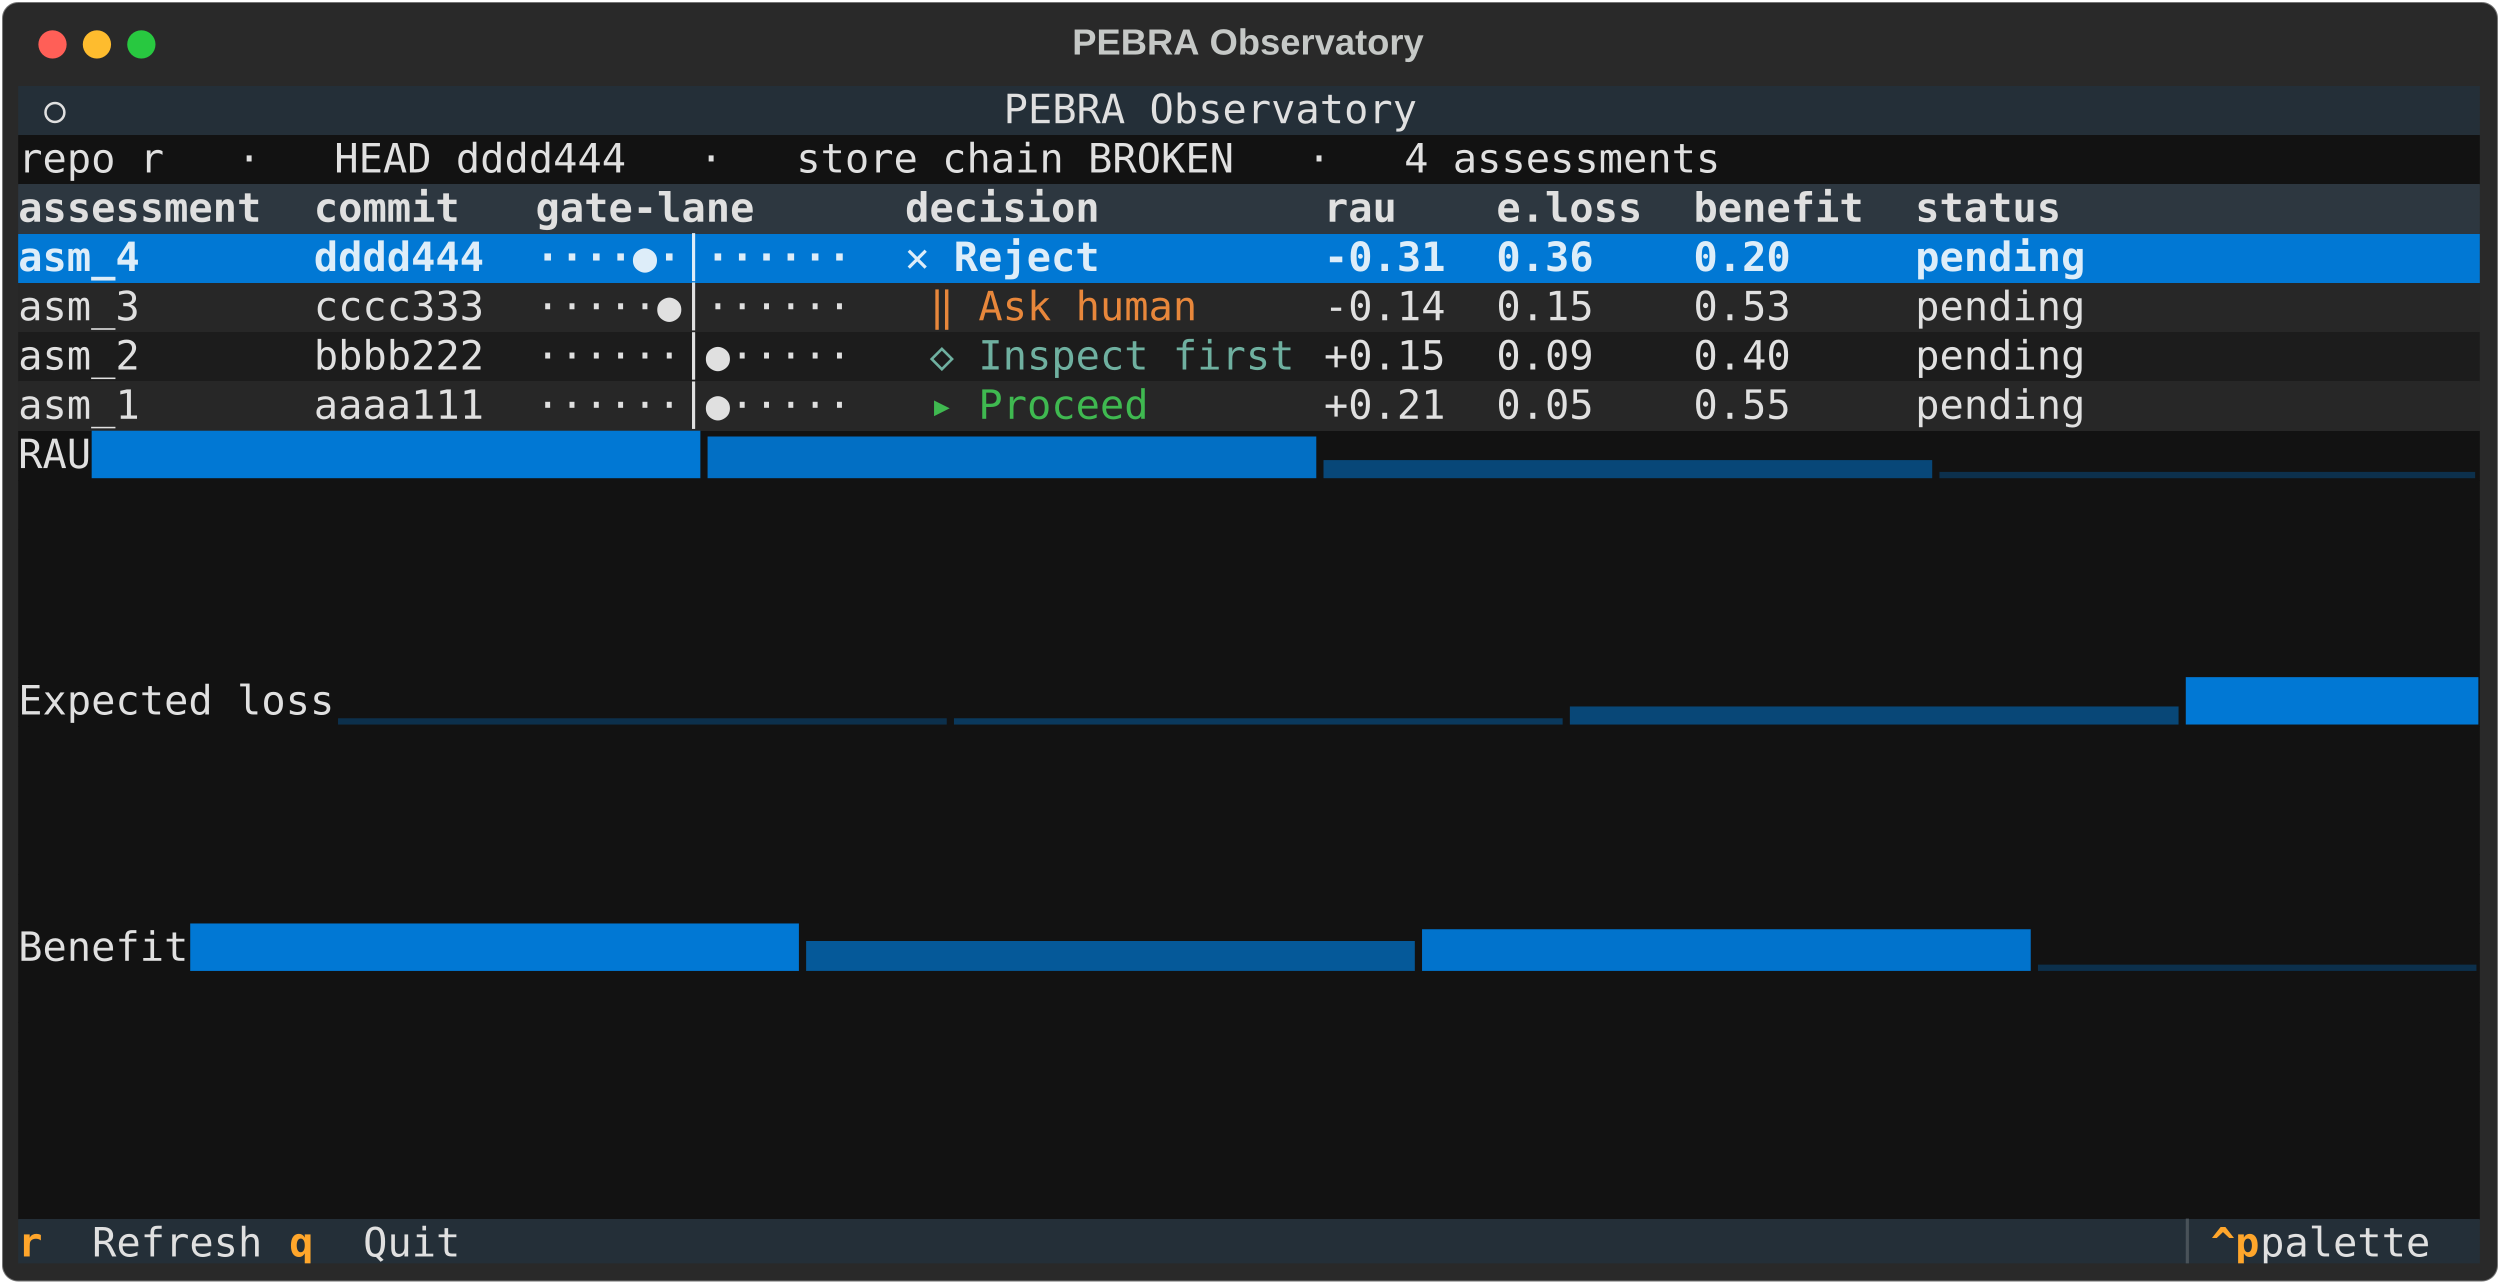
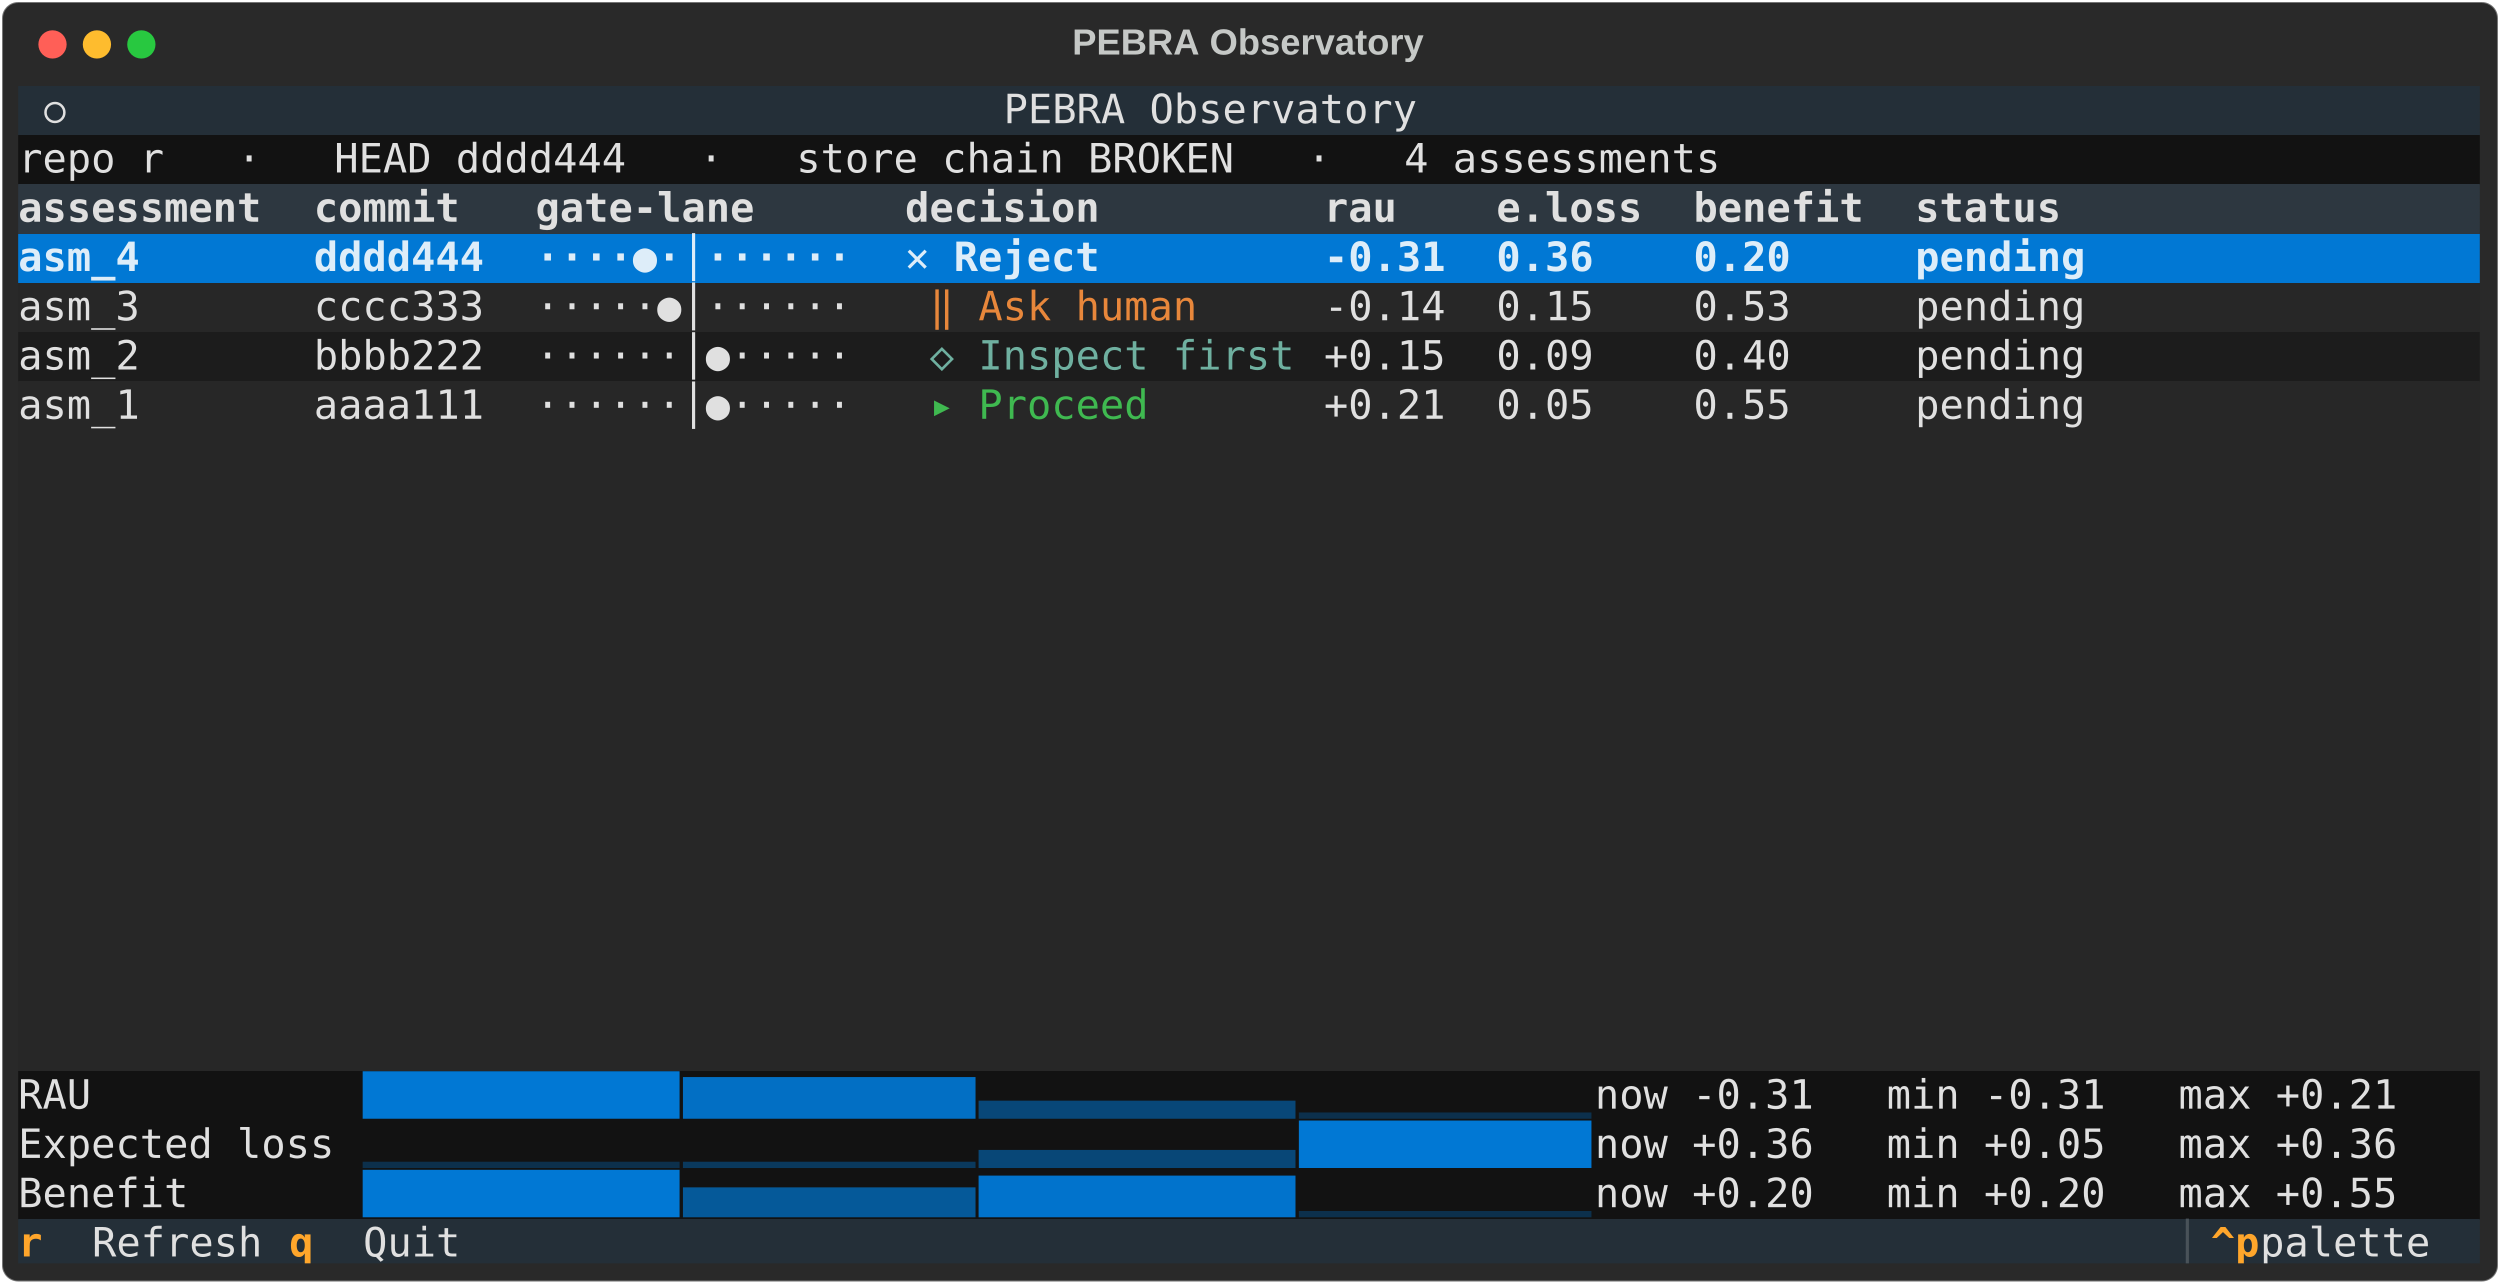
<svg xmlns="http://www.w3.org/2000/svg" class="rich-terminal" viewBox="0 0 1238 635.6">
  <style>

    @font-face {
        font-family: "Fira Code";
        src: local("FiraCode-Regular"),
                url("https://cdnjs.cloudflare.com/ajax/libs/firacode/6.2.0/woff2/FiraCode-Regular.woff2") format("woff2"),
                url("https://cdnjs.cloudflare.com/ajax/libs/firacode/6.2.0/woff/FiraCode-Regular.woff") format("woff");
        font-style: normal;
        font-weight: 400;
    }
    @font-face {
        font-family: "Fira Code";
        src: local("FiraCode-Bold"),
                url("https://cdnjs.cloudflare.com/ajax/libs/firacode/6.2.0/woff2/FiraCode-Bold.woff2") format("woff2"),
                url("https://cdnjs.cloudflare.com/ajax/libs/firacode/6.2.0/woff/FiraCode-Bold.woff") format("woff");
        font-style: bold;
        font-weight: 700;
    }

-     .terminal-matrix {
+     .terminal-2323695670-matrix {
        font-family: Fira Code, monospace;
        font-size: 20px;
        line-height: 24.4px;
        font-variant-east-asian: full-width;
    }

-     .terminal-title {
+     .terminal-2323695670-title {
        font-size: 18px;
        font-weight: bold;
        font-family: arial;
    }

-     .terminal-r1 { fill: #c5c8c6 }
- .terminal-r2 { fill: #e0e0e0 }
- .terminal-r3 { fill: #e0e0e0;font-weight: bold }
- .terminal-r4 { fill: #ddedf9;font-weight: bold }
- .terminal-r5 { fill: #e8873b }
- .terminal-r6 { fill: #6fb0a0 }
- .terminal-r7 { fill: #3fb950 }
- .terminal-r8 { fill: #0178d4 }
- .terminal-r9 { fill: #026fc4 }
- .terminal-r10 { fill: #084778 }
- .terminal-r11 { fill: #0c304c }
- .terminal-r12 { fill: #0a395d }
- .terminal-r13 { fill: #084777 }
- .terminal-r14 { fill: #055999 }
- .terminal-r15 { fill: #0173cc }
- .terminal-r16 { fill: #ffa62b;font-weight: bold }
- .terminal-r17 { fill: #495259 }
+     .terminal-2323695670-r1 { fill: #c5c8c6 }
+ .terminal-2323695670-r2 { fill: #e0e0e0 }
+ .terminal-2323695670-r3 { fill: #e0e0e0;font-weight: bold }
+ .terminal-2323695670-r4 { fill: #ddedf9;font-weight: bold }
+ .terminal-2323695670-r5 { fill: #e8873b }
+ .terminal-2323695670-r6 { fill: #6fb0a0 }
+ .terminal-2323695670-r7 { fill: #3fb950 }
+ .terminal-2323695670-r8 { fill: #0178d4 }
+ .terminal-2323695670-r9 { fill: #026fc4 }
+ .terminal-2323695670-r10 { fill: #084778 }
+ .terminal-2323695670-r11 { fill: #0c304c }
+ .terminal-2323695670-r12 { fill: #0a395d }
+ .terminal-2323695670-r13 { fill: #084777 }
+ .terminal-2323695670-r14 { fill: #055999 }
+ .terminal-2323695670-r15 { fill: #0173cc }
+ .terminal-2323695670-r16 { fill: #ffa62b;font-weight: bold }
+ .terminal-2323695670-r17 { fill: #495259 }
    </style>
  <defs>
-     <clipPath id="terminal-clip-terminal">
+     <clipPath id="terminal-2323695670-clip-terminal">
      <rect x="0" y="0" width="1219.0" height="584.6" />
    </clipPath>
-     <clipPath id="terminal-line-0">
+     <clipPath id="terminal-2323695670-line-0">
      <rect x="0" y="1.5" width="1220" height="24.65" />
    </clipPath>
-     <clipPath id="terminal-line-1">
+     <clipPath id="terminal-2323695670-line-1">
      <rect x="0" y="25.9" width="1220" height="24.65" />
    </clipPath>
-     <clipPath id="terminal-line-2">
+     <clipPath id="terminal-2323695670-line-2">
      <rect x="0" y="50.3" width="1220" height="24.65" />
    </clipPath>
-     <clipPath id="terminal-line-3">
+     <clipPath id="terminal-2323695670-line-3">
      <rect x="0" y="74.7" width="1220" height="24.65" />
    </clipPath>
-     <clipPath id="terminal-line-4">
+     <clipPath id="terminal-2323695670-line-4">
      <rect x="0" y="99.1" width="1220" height="24.65" />
    </clipPath>
-     <clipPath id="terminal-line-5">
+     <clipPath id="terminal-2323695670-line-5">
      <rect x="0" y="123.5" width="1220" height="24.65" />
    </clipPath>
-     <clipPath id="terminal-line-6">
+     <clipPath id="terminal-2323695670-line-6">
      <rect x="0" y="147.9" width="1220" height="24.65" />
    </clipPath>
-     <clipPath id="terminal-line-7">
+     <clipPath id="terminal-2323695670-line-7">
      <rect x="0" y="172.3" width="1220" height="24.65" />
    </clipPath>
-     <clipPath id="terminal-line-8">
+     <clipPath id="terminal-2323695670-line-8">
      <rect x="0" y="196.7" width="1220" height="24.65" />
    </clipPath>
-     <clipPath id="terminal-line-9">
+     <clipPath id="terminal-2323695670-line-9">
      <rect x="0" y="221.1" width="1220" height="24.65" />
    </clipPath>
-     <clipPath id="terminal-line-10">
+     <clipPath id="terminal-2323695670-line-10">
      <rect x="0" y="245.5" width="1220" height="24.65" />
    </clipPath>
-     <clipPath id="terminal-line-11">
+     <clipPath id="terminal-2323695670-line-11">
      <rect x="0" y="269.9" width="1220" height="24.65" />
    </clipPath>
-     <clipPath id="terminal-line-12">
+     <clipPath id="terminal-2323695670-line-12">
      <rect x="0" y="294.3" width="1220" height="24.65" />
    </clipPath>
-     <clipPath id="terminal-line-13">
+     <clipPath id="terminal-2323695670-line-13">
      <rect x="0" y="318.7" width="1220" height="24.65" />
    </clipPath>
-     <clipPath id="terminal-line-14">
+     <clipPath id="terminal-2323695670-line-14">
      <rect x="0" y="343.1" width="1220" height="24.65" />
    </clipPath>
-     <clipPath id="terminal-line-15">
+     <clipPath id="terminal-2323695670-line-15">
      <rect x="0" y="367.5" width="1220" height="24.65" />
    </clipPath>
-     <clipPath id="terminal-line-16">
+     <clipPath id="terminal-2323695670-line-16">
      <rect x="0" y="391.9" width="1220" height="24.65" />
    </clipPath>
-     <clipPath id="terminal-line-17">
+     <clipPath id="terminal-2323695670-line-17">
      <rect x="0" y="416.3" width="1220" height="24.65" />
    </clipPath>
-     <clipPath id="terminal-line-18">
+     <clipPath id="terminal-2323695670-line-18">
      <rect x="0" y="440.7" width="1220" height="24.65" />
    </clipPath>
-     <clipPath id="terminal-line-19">
+     <clipPath id="terminal-2323695670-line-19">
      <rect x="0" y="465.1" width="1220" height="24.65" />
    </clipPath>
-     <clipPath id="terminal-line-20">
+     <clipPath id="terminal-2323695670-line-20">
      <rect x="0" y="489.5" width="1220" height="24.65" />
    </clipPath>
-     <clipPath id="terminal-line-21">
+     <clipPath id="terminal-2323695670-line-21">
      <rect x="0" y="513.9" width="1220" height="24.65" />
    </clipPath>
-     <clipPath id="terminal-line-22">
+     <clipPath id="terminal-2323695670-line-22">
      <rect x="0" y="538.3" width="1220" height="24.65" />
    </clipPath>
  </defs>
  <rect fill="#292929" stroke="rgba(255,255,255,0.35)" stroke-width="1" x="1" y="1" width="1236" height="633.6" rx="8" />
-   <text class="terminal-title" fill="#c5c8c6" text-anchor="middle" x="618" y="27">PEBRA Observatory</text>
+   <text class="terminal-2323695670-title" fill="#c5c8c6" text-anchor="middle" x="618" y="27">PEBRA Observatory</text>
  <g transform="translate(26,22)">
    <circle cx="0" cy="0" r="7" fill="#ff5f57" />
    <circle cx="22" cy="0" r="7" fill="#febc2e" />
    <circle cx="44" cy="0" r="7" fill="#28c840" />
  </g>
-   <g transform="translate(9, 41)" clip-path="url(#terminal-clip-terminal)">
+   <g transform="translate(9, 41)" clip-path="url(#terminal-2323695670-clip-terminal)">
    <rect fill="#242f38" x="0" y="1.5" width="12.2" height="24.65" shape-rendering="crispEdges" />
    <rect fill="#242f38" x="12.2" y="1.5" width="12.2" height="24.65" shape-rendering="crispEdges" />
    <rect fill="#242f38" x="24.4" y="1.5" width="61" height="24.65" shape-rendering="crispEdges" />
    <rect fill="#242f38" x="85.4" y="1.5" width="12.2" height="24.65" shape-rendering="crispEdges" />
    <rect fill="#242f38" x="97.6" y="1.5" width="390.4" height="24.65" shape-rendering="crispEdges" />
    <rect fill="#242f38" x="488" y="1.5" width="207.4" height="24.65" shape-rendering="crispEdges" />
    <rect fill="#242f38" x="695.4" y="1.5" width="402.6" height="24.65" shape-rendering="crispEdges" />
    <rect fill="#242f38" x="1098" y="1.5" width="12.2" height="24.65" shape-rendering="crispEdges" />
    <rect fill="#242f38" x="1110.2" y="1.5" width="0" height="24.65" shape-rendering="crispEdges" />
    <rect fill="#242f38" x="1110.2" y="1.5" width="109.8" height="24.65" shape-rendering="crispEdges" />
    <rect fill="#121212" x="0" y="25.9" width="854" height="24.65" shape-rendering="crispEdges" />
    <rect fill="#121212" x="854" y="25.9" width="366" height="24.65" shape-rendering="crispEdges" />
    <rect fill="#2d3740" x="0" y="50.3" width="146.4" height="24.65" shape-rendering="crispEdges" />
    <rect fill="#2d3740" x="146.4" y="50.3" width="109.8" height="24.65" shape-rendering="crispEdges" />
    <rect fill="#2d3740" x="256.2" y="50.3" width="183" height="24.65" shape-rendering="crispEdges" />
    <rect fill="#2d3740" x="439.2" y="50.3" width="207.4" height="24.65" shape-rendering="crispEdges" />
    <rect fill="#2d3740" x="646.6" y="50.3" width="85.4" height="24.65" shape-rendering="crispEdges" />
    <rect fill="#2d3740" x="732" y="50.3" width="97.6" height="24.65" shape-rendering="crispEdges" />
    <rect fill="#2d3740" x="829.6" y="50.3" width="109.8" height="24.65" shape-rendering="crispEdges" />
    <rect fill="#2d3740" x="939.4" y="50.3" width="109.8" height="24.65" shape-rendering="crispEdges" />
    <rect fill="#2d3740" x="1049.2" y="50.3" width="170.8" height="24.65" shape-rendering="crispEdges" />
    <rect fill="#0178d4" x="0" y="74.7" width="146.4" height="24.65" shape-rendering="crispEdges" />
    <rect fill="#0178d4" x="146.4" y="74.7" width="109.8" height="24.65" shape-rendering="crispEdges" />
    <rect fill="#0178d4" x="256.2" y="74.7" width="183" height="24.65" shape-rendering="crispEdges" />
    <rect fill="#0178d4" x="439.2" y="74.7" width="207.4" height="24.65" shape-rendering="crispEdges" />
    <rect fill="#0178d4" x="646.6" y="74.7" width="85.4" height="24.65" shape-rendering="crispEdges" />
    <rect fill="#0178d4" x="732" y="74.7" width="97.6" height="24.65" shape-rendering="crispEdges" />
    <rect fill="#0178d4" x="829.6" y="74.7" width="109.8" height="24.65" shape-rendering="crispEdges" />
    <rect fill="#0178d4" x="939.4" y="74.7" width="109.8" height="24.65" shape-rendering="crispEdges" />
    <rect fill="#0178d4" x="1049.2" y="74.7" width="170.8" height="24.65" shape-rendering="crispEdges" />
    <rect fill="#272727" x="0" y="99.1" width="146.4" height="24.65" shape-rendering="crispEdges" />
    <rect fill="#272727" x="146.4" y="99.1" width="109.8" height="24.65" shape-rendering="crispEdges" />
    <rect fill="#272727" x="256.2" y="99.1" width="183" height="24.65" shape-rendering="crispEdges" />
    <rect fill="#272727" x="439.2" y="99.1" width="12.2" height="24.65" shape-rendering="crispEdges" />
    <rect fill="#272727" x="451.4" y="99.1" width="134.2" height="24.65" shape-rendering="crispEdges" />
    <rect fill="#272727" x="585.6" y="99.1" width="61" height="24.65" shape-rendering="crispEdges" />
    <rect fill="#272727" x="646.6" y="99.1" width="85.4" height="24.65" shape-rendering="crispEdges" />
    <rect fill="#272727" x="732" y="99.1" width="97.6" height="24.65" shape-rendering="crispEdges" />
    <rect fill="#272727" x="829.6" y="99.1" width="109.8" height="24.65" shape-rendering="crispEdges" />
    <rect fill="#272727" x="939.4" y="99.1" width="109.8" height="24.65" shape-rendering="crispEdges" />
    <rect fill="#272727" x="1049.2" y="99.1" width="170.8" height="24.65" shape-rendering="crispEdges" />
    <rect fill="#1c1c1c" x="0" y="123.5" width="146.4" height="24.65" shape-rendering="crispEdges" />
    <rect fill="#1c1c1c" x="146.4" y="123.5" width="109.8" height="24.65" shape-rendering="crispEdges" />
    <rect fill="#1c1c1c" x="256.2" y="123.5" width="183" height="24.65" shape-rendering="crispEdges" />
    <rect fill="#1c1c1c" x="439.2" y="123.5" width="12.2" height="24.65" shape-rendering="crispEdges" />
    <rect fill="#1c1c1c" x="451.4" y="123.5" width="183" height="24.65" shape-rendering="crispEdges" />
    <rect fill="#1c1c1c" x="634.4" y="123.5" width="12.2" height="24.65" shape-rendering="crispEdges" />
    <rect fill="#1c1c1c" x="646.6" y="123.5" width="85.4" height="24.65" shape-rendering="crispEdges" />
    <rect fill="#1c1c1c" x="732" y="123.5" width="97.6" height="24.65" shape-rendering="crispEdges" />
    <rect fill="#1c1c1c" x="829.6" y="123.5" width="109.8" height="24.65" shape-rendering="crispEdges" />
    <rect fill="#1c1c1c" x="939.4" y="123.5" width="109.8" height="24.65" shape-rendering="crispEdges" />
    <rect fill="#1c1c1c" x="1049.2" y="123.5" width="170.8" height="24.65" shape-rendering="crispEdges" />
    <rect fill="#272727" x="0" y="147.9" width="146.4" height="24.65" shape-rendering="crispEdges" />
    <rect fill="#272727" x="146.4" y="147.9" width="109.8" height="24.65" shape-rendering="crispEdges" />
    <rect fill="#272727" x="256.2" y="147.9" width="183" height="24.65" shape-rendering="crispEdges" />
    <rect fill="#272727" x="439.2" y="147.9" width="12.2" height="24.65" shape-rendering="crispEdges" />
    <rect fill="#272727" x="451.4" y="147.9" width="109.8" height="24.65" shape-rendering="crispEdges" />
    <rect fill="#272727" x="561.2" y="147.9" width="85.4" height="24.65" shape-rendering="crispEdges" />
    <rect fill="#272727" x="646.6" y="147.9" width="85.4" height="24.65" shape-rendering="crispEdges" />
    <rect fill="#272727" x="732" y="147.9" width="97.6" height="24.65" shape-rendering="crispEdges" />
    <rect fill="#272727" x="829.6" y="147.9" width="109.8" height="24.65" shape-rendering="crispEdges" />
    <rect fill="#272727" x="939.4" y="147.9" width="109.8" height="24.65" shape-rendering="crispEdges" />
    <rect fill="#272727" x="1049.2" y="147.9" width="170.8" height="24.65" shape-rendering="crispEdges" />
-     <rect fill="#121212" x="0" y="172.3" width="36.6" height="24.65" shape-rendering="crispEdges" />
-     <rect fill="#121212" x="36.6" y="172.3" width="305" height="24.65" shape-rendering="crispEdges" />
-     <rect fill="#121212" x="341.6" y="172.3" width="305" height="24.65" shape-rendering="crispEdges" />
-     <rect fill="#121212" x="646.6" y="172.3" width="305" height="24.65" shape-rendering="crispEdges" />
-     <rect fill="#121212" x="951.6" y="172.3" width="268.4" height="24.65" shape-rendering="crispEdges" />
-     <rect fill="#121212" x="0" y="196.7" width="1220" height="24.65" shape-rendering="crispEdges" />
-     <rect fill="#121212" x="0" y="221.1" width="1220" height="24.65" shape-rendering="crispEdges" />
-     <rect fill="#121212" x="0" y="245.5" width="1220" height="24.65" shape-rendering="crispEdges" />
-     <rect fill="#121212" x="0" y="269.9" width="1220" height="24.65" shape-rendering="crispEdges" />
-     <rect fill="#121212" x="0" y="294.3" width="158.6" height="24.65" shape-rendering="crispEdges" />
-     <rect fill="#121212" x="158.6" y="294.3" width="305" height="24.65" shape-rendering="crispEdges" />
-     <rect fill="#121212" x="463.6" y="294.3" width="305" height="24.65" shape-rendering="crispEdges" />
-     <rect fill="#121212" x="768.6" y="294.3" width="305" height="24.65" shape-rendering="crispEdges" />
-     <rect fill="#121212" x="1073.6" y="294.3" width="146.4" height="24.65" shape-rendering="crispEdges" />
-     <rect fill="#121212" x="0" y="318.7" width="1220" height="24.65" shape-rendering="crispEdges" />
-     <rect fill="#121212" x="0" y="343.1" width="1220" height="24.65" shape-rendering="crispEdges" />
-     <rect fill="#121212" x="0" y="367.5" width="1220" height="24.65" shape-rendering="crispEdges" />
-     <rect fill="#121212" x="0" y="391.9" width="1220" height="24.65" shape-rendering="crispEdges" />
-     <rect fill="#121212" x="0" y="416.3" width="85.4" height="24.65" shape-rendering="crispEdges" />
-     <rect fill="#121212" x="85.4" y="416.3" width="305" height="24.65" shape-rendering="crispEdges" />
-     <rect fill="#121212" x="390.4" y="416.3" width="305" height="24.65" shape-rendering="crispEdges" />
-     <rect fill="#121212" x="695.4" y="416.3" width="305" height="24.65" shape-rendering="crispEdges" />
-     <rect fill="#121212" x="1000.4" y="416.3" width="219.6" height="24.65" shape-rendering="crispEdges" />
-     <rect fill="#121212" x="0" y="440.7" width="1220" height="24.65" shape-rendering="crispEdges" />
-     <rect fill="#121212" x="0" y="465.1" width="1220" height="24.65" shape-rendering="crispEdges" />
-     <rect fill="#121212" x="0" y="489.5" width="1220" height="24.65" shape-rendering="crispEdges" />
-     <rect fill="#121212" x="0" y="513.9" width="1220" height="24.65" shape-rendering="crispEdges" />
-     <rect fill="#121212" x="0" y="538.3" width="1220" height="24.65" shape-rendering="crispEdges" />
+     <rect fill="#272727" x="0" y="172.3" width="1220" height="24.65" shape-rendering="crispEdges" />
+     <rect fill="#272727" x="0" y="196.7" width="1220" height="24.65" shape-rendering="crispEdges" />
+     <rect fill="#272727" x="0" y="221.1" width="1220" height="24.65" shape-rendering="crispEdges" />
+     <rect fill="#272727" x="0" y="245.5" width="1220" height="24.65" shape-rendering="crispEdges" />
+     <rect fill="#272727" x="0" y="269.9" width="1220" height="24.65" shape-rendering="crispEdges" />
+     <rect fill="#272727" x="0" y="294.3" width="1220" height="24.65" shape-rendering="crispEdges" />
+     <rect fill="#272727" x="0" y="318.7" width="1220" height="24.65" shape-rendering="crispEdges" />
+     <rect fill="#272727" x="0" y="343.1" width="1220" height="24.65" shape-rendering="crispEdges" />
+     <rect fill="#272727" x="0" y="367.5" width="1220" height="24.65" shape-rendering="crispEdges" />
+     <rect fill="#272727" x="0" y="391.9" width="1220" height="24.65" shape-rendering="crispEdges" />
+     <rect fill="#272727" x="0" y="416.3" width="1220" height="24.65" shape-rendering="crispEdges" />
+     <rect fill="#272727" x="0" y="440.7" width="1220" height="24.65" shape-rendering="crispEdges" />
+     <rect fill="#272727" x="0" y="465.1" width="1220" height="24.65" shape-rendering="crispEdges" />
+     <rect fill="#121212" x="0" y="489.5" width="36.6" height="24.65" shape-rendering="crispEdges" />
+     <rect fill="#121212" x="36.6" y="489.5" width="134.2" height="24.65" shape-rendering="crispEdges" />
+     <rect fill="#121212" x="170.8" y="489.5" width="158.6" height="24.65" shape-rendering="crispEdges" />
+     <rect fill="#121212" x="329.4" y="489.5" width="146.4" height="24.65" shape-rendering="crispEdges" />
+     <rect fill="#121212" x="475.8" y="489.5" width="158.6" height="24.65" shape-rendering="crispEdges" />
+     <rect fill="#121212" x="634.4" y="489.5" width="146.4" height="24.65" shape-rendering="crispEdges" />
+     <rect fill="#121212" x="780.8" y="489.5" width="402.6" height="24.65" shape-rendering="crispEdges" />
+     <rect fill="#121212" x="1183.4" y="489.5" width="36.6" height="24.65" shape-rendering="crispEdges" />
+     <rect fill="#121212" x="0" y="513.9" width="158.6" height="24.65" shape-rendering="crispEdges" />
+     <rect fill="#121212" x="158.6" y="513.9" width="12.2" height="24.65" shape-rendering="crispEdges" />
+     <rect fill="#121212" x="170.8" y="513.9" width="158.6" height="24.65" shape-rendering="crispEdges" />
+     <rect fill="#121212" x="329.4" y="513.9" width="146.4" height="24.65" shape-rendering="crispEdges" />
+     <rect fill="#121212" x="475.8" y="513.9" width="158.6" height="24.65" shape-rendering="crispEdges" />
+     <rect fill="#121212" x="634.4" y="513.9" width="146.4" height="24.65" shape-rendering="crispEdges" />
+     <rect fill="#121212" x="780.8" y="513.9" width="402.6" height="24.65" shape-rendering="crispEdges" />
+     <rect fill="#121212" x="1183.4" y="513.9" width="36.6" height="24.65" shape-rendering="crispEdges" />
+     <rect fill="#121212" x="0" y="538.3" width="85.4" height="24.65" shape-rendering="crispEdges" />
+     <rect fill="#121212" x="85.4" y="538.3" width="85.4" height="24.65" shape-rendering="crispEdges" />
+     <rect fill="#121212" x="170.8" y="538.3" width="158.6" height="24.65" shape-rendering="crispEdges" />
+     <rect fill="#121212" x="329.4" y="538.3" width="146.4" height="24.65" shape-rendering="crispEdges" />
+     <rect fill="#121212" x="475.8" y="538.3" width="158.6" height="24.65" shape-rendering="crispEdges" />
+     <rect fill="#121212" x="634.4" y="538.3" width="146.4" height="24.65" shape-rendering="crispEdges" />
+     <rect fill="#121212" x="780.8" y="538.3" width="402.6" height="24.65" shape-rendering="crispEdges" />
+     <rect fill="#121212" x="1183.4" y="538.3" width="36.6" height="24.65" shape-rendering="crispEdges" />
    <rect fill="#242f38" x="0" y="562.7" width="36.6" height="24.65" shape-rendering="crispEdges" />
    <rect fill="#242f38" x="36.6" y="562.7" width="97.6" height="24.65" shape-rendering="crispEdges" />
    <rect fill="#242f38" x="134.2" y="562.7" width="36.6" height="24.65" shape-rendering="crispEdges" />
    <rect fill="#242f38" x="170.8" y="562.7" width="61" height="24.65" shape-rendering="crispEdges" />
    <rect fill="#242f38" x="231.8" y="562.7" width="841.8" height="24.65" shape-rendering="crispEdges" />
    <rect fill="#242f38" x="1073.6" y="562.7" width="12.2" height="24.65" shape-rendering="crispEdges" />
    <rect fill="#242f38" x="1085.8" y="562.7" width="24.4" height="24.65" shape-rendering="crispEdges" />
    <rect fill="#242f38" x="1110.2" y="562.7" width="97.6" height="24.65" shape-rendering="crispEdges" />
    <rect fill="#242f38" x="1207.8" y="562.7" width="12.2" height="24.65" shape-rendering="crispEdges" />
-     <g class="terminal-matrix">
-       <text class="terminal-r2" x="12.2" y="20" textLength="12.2" clip-path="url(#terminal-line-0)">⭘</text>
-       <text class="terminal-r2" x="488" y="20" textLength="207.4" clip-path="url(#terminal-line-0)">PEBRA Observatory</text>
-       <text class="terminal-r1" x="1220" y="20" textLength="12.2" clip-path="url(#terminal-line-0)">
- </text>
-       <text class="terminal-r2" x="0" y="44.4" textLength="854" clip-path="url(#terminal-line-1)">repo r   ·   HEAD dddd444   ·   store chain BROKEN   ·   4 assessments</text>
-       <text class="terminal-r1" x="1220" y="44.4" textLength="12.2" clip-path="url(#terminal-line-1)">
- </text>
-       <text class="terminal-r3" x="0" y="68.8" textLength="146.4" clip-path="url(#terminal-line-2)"> assessment </text>
-       <text class="terminal-r3" x="146.4" y="68.8" textLength="109.8" clip-path="url(#terminal-line-2)"> commit  </text>
-       <text class="terminal-r3" x="256.2" y="68.8" textLength="183" clip-path="url(#terminal-line-2)"> gate-lane     </text>
-       <text class="terminal-r3" x="439.2" y="68.8" textLength="207.4" clip-path="url(#terminal-line-2)"> decision        </text>
-       <text class="terminal-r3" x="646.6" y="68.8" textLength="85.4" clip-path="url(#terminal-line-2)"> rau   </text>
-       <text class="terminal-r3" x="732" y="68.8" textLength="97.6" clip-path="url(#terminal-line-2)"> e.loss </text>
-       <text class="terminal-r3" x="829.6" y="68.8" textLength="109.8" clip-path="url(#terminal-line-2)"> benefit </text>
-       <text class="terminal-r3" x="939.4" y="68.8" textLength="109.8" clip-path="url(#terminal-line-2)"> status  </text>
-       <text class="terminal-r1" x="1220" y="68.8" textLength="12.2" clip-path="url(#terminal-line-2)">
- </text>
-       <text class="terminal-r4" x="0" y="93.2" textLength="146.4" clip-path="url(#terminal-line-3)"> asm_4      </text>
-       <text class="terminal-r4" x="146.4" y="93.2" textLength="109.8" clip-path="url(#terminal-line-3)"> dddd444 </text>
-       <text class="terminal-r4" x="256.2" y="93.2" textLength="183" clip-path="url(#terminal-line-3)"> ····●·│······ </text>
-       <text class="terminal-r4" x="439.2" y="93.2" textLength="207.4" clip-path="url(#terminal-line-3)"> ✕ Reject        </text>
-       <text class="terminal-r4" x="646.6" y="93.2" textLength="85.4" clip-path="url(#terminal-line-3)"> -0.31 </text>
-       <text class="terminal-r4" x="732" y="93.2" textLength="97.6" clip-path="url(#terminal-line-3)"> 0.36   </text>
-       <text class="terminal-r4" x="829.6" y="93.2" textLength="109.8" clip-path="url(#terminal-line-3)"> 0.20    </text>
-       <text class="terminal-r4" x="939.4" y="93.2" textLength="109.8" clip-path="url(#terminal-line-3)"> pending </text>
-       <text class="terminal-r1" x="1220" y="93.2" textLength="12.2" clip-path="url(#terminal-line-3)">
- </text>
-       <text class="terminal-r2" x="0" y="117.6" textLength="146.4" clip-path="url(#terminal-line-4)"> asm_3      </text>
-       <text class="terminal-r2" x="146.4" y="117.6" textLength="109.8" clip-path="url(#terminal-line-4)"> cccc333 </text>
-       <text class="terminal-r2" x="256.2" y="117.6" textLength="183" clip-path="url(#terminal-line-4)"> ·····●│······ </text>
-       <text class="terminal-r5" x="451.4" y="117.6" textLength="134.2" clip-path="url(#terminal-line-4)">‖ Ask human</text>
-       <text class="terminal-r2" x="646.6" y="117.6" textLength="85.4" clip-path="url(#terminal-line-4)"> -0.14 </text>
-       <text class="terminal-r2" x="732" y="117.6" textLength="97.6" clip-path="url(#terminal-line-4)"> 0.15   </text>
-       <text class="terminal-r2" x="829.6" y="117.6" textLength="109.8" clip-path="url(#terminal-line-4)"> 0.53    </text>
-       <text class="terminal-r2" x="939.4" y="117.6" textLength="109.8" clip-path="url(#terminal-line-4)"> pending </text>
-       <text class="terminal-r1" x="1220" y="117.6" textLength="12.2" clip-path="url(#terminal-line-4)">
- </text>
-       <text class="terminal-r2" x="0" y="142" textLength="146.4" clip-path="url(#terminal-line-5)"> asm_2      </text>
-       <text class="terminal-r2" x="146.4" y="142" textLength="109.8" clip-path="url(#terminal-line-5)"> bbbb222 </text>
-       <text class="terminal-r2" x="256.2" y="142" textLength="183" clip-path="url(#terminal-line-5)"> ······│●····· </text>
-       <text class="terminal-r6" x="451.4" y="142" textLength="183" clip-path="url(#terminal-line-5)">◇ Inspect first</text>
-       <text class="terminal-r2" x="646.6" y="142" textLength="85.4" clip-path="url(#terminal-line-5)"> +0.15 </text>
-       <text class="terminal-r2" x="732" y="142" textLength="97.6" clip-path="url(#terminal-line-5)"> 0.09   </text>
-       <text class="terminal-r2" x="829.6" y="142" textLength="109.8" clip-path="url(#terminal-line-5)"> 0.40    </text>
-       <text class="terminal-r2" x="939.4" y="142" textLength="109.8" clip-path="url(#terminal-line-5)"> pending </text>
-       <text class="terminal-r1" x="1220" y="142" textLength="12.2" clip-path="url(#terminal-line-5)">
- </text>
-       <text class="terminal-r2" x="0" y="166.4" textLength="146.4" clip-path="url(#terminal-line-6)"> asm_1      </text>
-       <text class="terminal-r2" x="146.4" y="166.4" textLength="109.8" clip-path="url(#terminal-line-6)"> aaaa111 </text>
-       <text class="terminal-r2" x="256.2" y="166.4" textLength="183" clip-path="url(#terminal-line-6)"> ······│●····· </text>
-       <text class="terminal-r7" x="451.4" y="166.4" textLength="109.8" clip-path="url(#terminal-line-6)">▸ Proceed</text>
-       <text class="terminal-r2" x="646.6" y="166.4" textLength="85.4" clip-path="url(#terminal-line-6)"> +0.21 </text>
-       <text class="terminal-r2" x="732" y="166.4" textLength="97.6" clip-path="url(#terminal-line-6)"> 0.05   </text>
-       <text class="terminal-r2" x="829.6" y="166.4" textLength="109.8" clip-path="url(#terminal-line-6)"> 0.55    </text>
-       <text class="terminal-r2" x="939.4" y="166.4" textLength="109.8" clip-path="url(#terminal-line-6)"> pending </text>
-       <text class="terminal-r1" x="1220" y="166.4" textLength="12.2" clip-path="url(#terminal-line-6)">
- </text>
-       <text class="terminal-r2" x="0" y="190.8" textLength="36.6" clip-path="url(#terminal-line-7)">RAU</text>
-       <text class="terminal-r8" x="36.6" y="190.8" textLength="305" clip-path="url(#terminal-line-7)">█████████████████████████</text>
-       <text class="terminal-r9" x="341.6" y="190.8" textLength="305" clip-path="url(#terminal-line-7)">▇▇▇▇▇▇▇▇▇▇▇▇▇▇▇▇▇▇▇▇▇▇▇▇▇</text>
-       <text class="terminal-r10" x="646.6" y="190.8" textLength="305" clip-path="url(#terminal-line-7)">▃▃▃▃▃▃▃▃▃▃▃▃▃▃▃▃▃▃▃▃▃▃▃▃▃</text>
-       <text class="terminal-r11" x="951.6" y="190.8" textLength="268.4" clip-path="url(#terminal-line-7)">▁▁▁▁▁▁▁▁▁▁▁▁▁▁▁▁▁▁▁▁▁▁</text>
-       <text class="terminal-r1" x="1220" y="190.8" textLength="12.2" clip-path="url(#terminal-line-7)">
- </text>
-       <text class="terminal-r1" x="1220" y="215.2" textLength="12.2" clip-path="url(#terminal-line-8)">
- </text>
-       <text class="terminal-r1" x="1220" y="239.6" textLength="12.2" clip-path="url(#terminal-line-9)">
- </text>
-       <text class="terminal-r1" x="1220" y="264" textLength="12.2" clip-path="url(#terminal-line-10)">
- </text>
-       <text class="terminal-r1" x="1220" y="288.4" textLength="12.2" clip-path="url(#terminal-line-11)">
- </text>
-       <text class="terminal-r2" x="0" y="312.8" textLength="158.6" clip-path="url(#terminal-line-12)">Expected loss</text>
-       <text class="terminal-r11" x="158.6" y="312.8" textLength="305" clip-path="url(#terminal-line-12)">▁▁▁▁▁▁▁▁▁▁▁▁▁▁▁▁▁▁▁▁▁▁▁▁▁</text>
-       <text class="terminal-r12" x="463.6" y="312.8" textLength="305" clip-path="url(#terminal-line-12)">▁▁▁▁▁▁▁▁▁▁▁▁▁▁▁▁▁▁▁▁▁▁▁▁▁</text>
-       <text class="terminal-r13" x="768.6" y="312.8" textLength="305" clip-path="url(#terminal-line-12)">▃▃▃▃▃▃▃▃▃▃▃▃▃▃▃▃▃▃▃▃▃▃▃▃▃</text>
-       <text class="terminal-r8" x="1073.6" y="312.8" textLength="146.4" clip-path="url(#terminal-line-12)">████████████</text>
-       <text class="terminal-r1" x="1220" y="312.8" textLength="12.2" clip-path="url(#terminal-line-12)">
- </text>
-       <text class="terminal-r1" x="1220" y="337.2" textLength="12.2" clip-path="url(#terminal-line-13)">
- </text>
-       <text class="terminal-r1" x="1220" y="361.6" textLength="12.2" clip-path="url(#terminal-line-14)">
- </text>
-       <text class="terminal-r1" x="1220" y="386" textLength="12.2" clip-path="url(#terminal-line-15)">
- </text>
-       <text class="terminal-r1" x="1220" y="410.4" textLength="12.2" clip-path="url(#terminal-line-16)">
- </text>
-       <text class="terminal-r2" x="0" y="434.8" textLength="85.4" clip-path="url(#terminal-line-17)">Benefit</text>
-       <text class="terminal-r8" x="85.4" y="434.8" textLength="305" clip-path="url(#terminal-line-17)">█████████████████████████</text>
-       <text class="terminal-r14" x="390.4" y="434.8" textLength="305" clip-path="url(#terminal-line-17)">▅▅▅▅▅▅▅▅▅▅▅▅▅▅▅▅▅▅▅▅▅▅▅▅▅</text>
-       <text class="terminal-r15" x="695.4" y="434.8" textLength="305" clip-path="url(#terminal-line-17)">▇▇▇▇▇▇▇▇▇▇▇▇▇▇▇▇▇▇▇▇▇▇▇▇▇</text>
-       <text class="terminal-r11" x="1000.4" y="434.8" textLength="219.6" clip-path="url(#terminal-line-17)">▁▁▁▁▁▁▁▁▁▁▁▁▁▁▁▁▁▁</text>
-       <text class="terminal-r1" x="1220" y="434.8" textLength="12.2" clip-path="url(#terminal-line-17)">
- </text>
-       <text class="terminal-r1" x="1220" y="459.2" textLength="12.2" clip-path="url(#terminal-line-18)">
- </text>
-       <text class="terminal-r1" x="1220" y="483.6" textLength="12.2" clip-path="url(#terminal-line-19)">
- </text>
-       <text class="terminal-r1" x="1220" y="508" textLength="12.2" clip-path="url(#terminal-line-20)">
- </text>
-       <text class="terminal-r1" x="1220" y="532.4" textLength="12.2" clip-path="url(#terminal-line-21)">
- </text>
-       <text class="terminal-r1" x="1220" y="556.8" textLength="12.2" clip-path="url(#terminal-line-22)">
- </text>
-       <text class="terminal-r16" x="0" y="581.2" textLength="36.6" clip-path="url(#terminal-line-23)"> r </text>
-       <text class="terminal-r2" x="36.6" y="581.2" textLength="97.6" clip-path="url(#terminal-line-23)">Refresh </text>
-       <text class="terminal-r16" x="134.2" y="581.2" textLength="36.6" clip-path="url(#terminal-line-23)"> q </text>
-       <text class="terminal-r2" x="170.8" y="581.2" textLength="61" clip-path="url(#terminal-line-23)">Quit </text>
-       <text class="terminal-r17" x="1073.6" y="581.2" textLength="12.2" clip-path="url(#terminal-line-23)">▏</text>
-       <text class="terminal-r16" x="1085.8" y="581.2" textLength="24.4" clip-path="url(#terminal-line-23)">^p</text>
-       <text class="terminal-r2" x="1110.2" y="581.2" textLength="97.6" clip-path="url(#terminal-line-23)"> palette</text>
+     <g class="terminal-2323695670-matrix">
+       <text class="terminal-2323695670-r2" x="12.2" y="20" textLength="12.2" clip-path="url(#terminal-2323695670-line-0)">⭘</text>
+       <text class="terminal-2323695670-r2" x="488" y="20" textLength="207.4" clip-path="url(#terminal-2323695670-line-0)">PEBRA Observatory</text>
+       <text class="terminal-2323695670-r1" x="1220" y="20" textLength="12.2" clip-path="url(#terminal-2323695670-line-0)">
+ </text>
+       <text class="terminal-2323695670-r2" x="0" y="44.4" textLength="854" clip-path="url(#terminal-2323695670-line-1)">repo r   ·   HEAD dddd444   ·   store chain BROKEN   ·   4 assessments</text>
+       <text class="terminal-2323695670-r1" x="1220" y="44.4" textLength="12.2" clip-path="url(#terminal-2323695670-line-1)">
+ </text>
+       <text class="terminal-2323695670-r3" x="0" y="68.8" textLength="146.4" clip-path="url(#terminal-2323695670-line-2)"> assessment </text>
+       <text class="terminal-2323695670-r3" x="146.4" y="68.8" textLength="109.8" clip-path="url(#terminal-2323695670-line-2)"> commit  </text>
+       <text class="terminal-2323695670-r3" x="256.2" y="68.8" textLength="183" clip-path="url(#terminal-2323695670-line-2)"> gate-lane     </text>
+       <text class="terminal-2323695670-r3" x="439.2" y="68.8" textLength="207.4" clip-path="url(#terminal-2323695670-line-2)"> decision        </text>
+       <text class="terminal-2323695670-r3" x="646.6" y="68.8" textLength="85.4" clip-path="url(#terminal-2323695670-line-2)"> rau   </text>
+       <text class="terminal-2323695670-r3" x="732" y="68.8" textLength="97.6" clip-path="url(#terminal-2323695670-line-2)"> e.loss </text>
+       <text class="terminal-2323695670-r3" x="829.6" y="68.8" textLength="109.8" clip-path="url(#terminal-2323695670-line-2)"> benefit </text>
+       <text class="terminal-2323695670-r3" x="939.4" y="68.8" textLength="109.8" clip-path="url(#terminal-2323695670-line-2)"> status  </text>
+       <text class="terminal-2323695670-r1" x="1220" y="68.8" textLength="12.2" clip-path="url(#terminal-2323695670-line-2)">
+ </text>
+       <text class="terminal-2323695670-r4" x="0" y="93.2" textLength="146.4" clip-path="url(#terminal-2323695670-line-3)"> asm_4      </text>
+       <text class="terminal-2323695670-r4" x="146.4" y="93.2" textLength="109.8" clip-path="url(#terminal-2323695670-line-3)"> dddd444 </text>
+       <text class="terminal-2323695670-r4" x="256.2" y="93.2" textLength="183" clip-path="url(#terminal-2323695670-line-3)"> ····●·│······ </text>
+       <text class="terminal-2323695670-r4" x="439.2" y="93.2" textLength="207.4" clip-path="url(#terminal-2323695670-line-3)"> ✕ Reject        </text>
+       <text class="terminal-2323695670-r4" x="646.6" y="93.2" textLength="85.4" clip-path="url(#terminal-2323695670-line-3)"> -0.31 </text>
+       <text class="terminal-2323695670-r4" x="732" y="93.2" textLength="97.6" clip-path="url(#terminal-2323695670-line-3)"> 0.36   </text>
+       <text class="terminal-2323695670-r4" x="829.6" y="93.2" textLength="109.8" clip-path="url(#terminal-2323695670-line-3)"> 0.20    </text>
+       <text class="terminal-2323695670-r4" x="939.4" y="93.2" textLength="109.8" clip-path="url(#terminal-2323695670-line-3)"> pending </text>
+       <text class="terminal-2323695670-r1" x="1220" y="93.2" textLength="12.2" clip-path="url(#terminal-2323695670-line-3)">
+ </text>
+       <text class="terminal-2323695670-r2" x="0" y="117.6" textLength="146.4" clip-path="url(#terminal-2323695670-line-4)"> asm_3      </text>
+       <text class="terminal-2323695670-r2" x="146.4" y="117.6" textLength="109.8" clip-path="url(#terminal-2323695670-line-4)"> cccc333 </text>
+       <text class="terminal-2323695670-r2" x="256.2" y="117.6" textLength="183" clip-path="url(#terminal-2323695670-line-4)"> ·····●│······ </text>
+       <text class="terminal-2323695670-r5" x="451.4" y="117.6" textLength="134.2" clip-path="url(#terminal-2323695670-line-4)">‖ Ask human</text>
+       <text class="terminal-2323695670-r2" x="646.6" y="117.6" textLength="85.4" clip-path="url(#terminal-2323695670-line-4)"> -0.14 </text>
+       <text class="terminal-2323695670-r2" x="732" y="117.6" textLength="97.6" clip-path="url(#terminal-2323695670-line-4)"> 0.15   </text>
+       <text class="terminal-2323695670-r2" x="829.6" y="117.6" textLength="109.8" clip-path="url(#terminal-2323695670-line-4)"> 0.53    </text>
+       <text class="terminal-2323695670-r2" x="939.4" y="117.6" textLength="109.8" clip-path="url(#terminal-2323695670-line-4)"> pending </text>
+       <text class="terminal-2323695670-r1" x="1220" y="117.6" textLength="12.2" clip-path="url(#terminal-2323695670-line-4)">
+ </text>
+       <text class="terminal-2323695670-r2" x="0" y="142" textLength="146.4" clip-path="url(#terminal-2323695670-line-5)"> asm_2      </text>
+       <text class="terminal-2323695670-r2" x="146.4" y="142" textLength="109.8" clip-path="url(#terminal-2323695670-line-5)"> bbbb222 </text>
+       <text class="terminal-2323695670-r2" x="256.2" y="142" textLength="183" clip-path="url(#terminal-2323695670-line-5)"> ······│●····· </text>
+       <text class="terminal-2323695670-r6" x="451.4" y="142" textLength="183" clip-path="url(#terminal-2323695670-line-5)">◇ Inspect first</text>
+       <text class="terminal-2323695670-r2" x="646.6" y="142" textLength="85.4" clip-path="url(#terminal-2323695670-line-5)"> +0.15 </text>
+       <text class="terminal-2323695670-r2" x="732" y="142" textLength="97.6" clip-path="url(#terminal-2323695670-line-5)"> 0.09   </text>
+       <text class="terminal-2323695670-r2" x="829.6" y="142" textLength="109.8" clip-path="url(#terminal-2323695670-line-5)"> 0.40    </text>
+       <text class="terminal-2323695670-r2" x="939.4" y="142" textLength="109.8" clip-path="url(#terminal-2323695670-line-5)"> pending </text>
+       <text class="terminal-2323695670-r1" x="1220" y="142" textLength="12.2" clip-path="url(#terminal-2323695670-line-5)">
+ </text>
+       <text class="terminal-2323695670-r2" x="0" y="166.4" textLength="146.4" clip-path="url(#terminal-2323695670-line-6)"> asm_1      </text>
+       <text class="terminal-2323695670-r2" x="146.4" y="166.4" textLength="109.8" clip-path="url(#terminal-2323695670-line-6)"> aaaa111 </text>
+       <text class="terminal-2323695670-r2" x="256.2" y="166.4" textLength="183" clip-path="url(#terminal-2323695670-line-6)"> ······│●····· </text>
+       <text class="terminal-2323695670-r7" x="451.4" y="166.4" textLength="109.8" clip-path="url(#terminal-2323695670-line-6)">▸ Proceed</text>
+       <text class="terminal-2323695670-r2" x="646.6" y="166.4" textLength="85.4" clip-path="url(#terminal-2323695670-line-6)"> +0.21 </text>
+       <text class="terminal-2323695670-r2" x="732" y="166.4" textLength="97.6" clip-path="url(#terminal-2323695670-line-6)"> 0.05   </text>
+       <text class="terminal-2323695670-r2" x="829.6" y="166.4" textLength="109.8" clip-path="url(#terminal-2323695670-line-6)"> 0.55    </text>
+       <text class="terminal-2323695670-r2" x="939.4" y="166.4" textLength="109.8" clip-path="url(#terminal-2323695670-line-6)"> pending </text>
+       <text class="terminal-2323695670-r1" x="1220" y="166.4" textLength="12.2" clip-path="url(#terminal-2323695670-line-6)">
+ </text>
+       <text class="terminal-2323695670-r1" x="1220" y="190.8" textLength="12.2" clip-path="url(#terminal-2323695670-line-7)">
+ </text>
+       <text class="terminal-2323695670-r1" x="1220" y="215.2" textLength="12.2" clip-path="url(#terminal-2323695670-line-8)">
+ </text>
+       <text class="terminal-2323695670-r1" x="1220" y="239.6" textLength="12.2" clip-path="url(#terminal-2323695670-line-9)">
+ </text>
+       <text class="terminal-2323695670-r1" x="1220" y="264" textLength="12.2" clip-path="url(#terminal-2323695670-line-10)">
+ </text>
+       <text class="terminal-2323695670-r1" x="1220" y="288.4" textLength="12.2" clip-path="url(#terminal-2323695670-line-11)">
+ </text>
+       <text class="terminal-2323695670-r1" x="1220" y="312.8" textLength="12.2" clip-path="url(#terminal-2323695670-line-12)">
+ </text>
+       <text class="terminal-2323695670-r1" x="1220" y="337.2" textLength="12.2" clip-path="url(#terminal-2323695670-line-13)">
+ </text>
+       <text class="terminal-2323695670-r1" x="1220" y="361.6" textLength="12.2" clip-path="url(#terminal-2323695670-line-14)">
+ </text>
+       <text class="terminal-2323695670-r1" x="1220" y="386" textLength="12.2" clip-path="url(#terminal-2323695670-line-15)">
+ </text>
+       <text class="terminal-2323695670-r1" x="1220" y="410.4" textLength="12.2" clip-path="url(#terminal-2323695670-line-16)">
+ </text>
+       <text class="terminal-2323695670-r1" x="1220" y="434.8" textLength="12.2" clip-path="url(#terminal-2323695670-line-17)">
+ </text>
+       <text class="terminal-2323695670-r1" x="1220" y="459.2" textLength="12.2" clip-path="url(#terminal-2323695670-line-18)">
+ </text>
+       <text class="terminal-2323695670-r1" x="1220" y="483.6" textLength="12.2" clip-path="url(#terminal-2323695670-line-19)">
+ </text>
+       <text class="terminal-2323695670-r2" x="0" y="508" textLength="36.6" clip-path="url(#terminal-2323695670-line-20)">RAU</text>
+       <text class="terminal-2323695670-r8" x="170.8" y="508" textLength="158.6" clip-path="url(#terminal-2323695670-line-20)">█████████████</text>
+       <text class="terminal-2323695670-r9" x="329.4" y="508" textLength="146.4" clip-path="url(#terminal-2323695670-line-20)">▇▇▇▇▇▇▇▇▇▇▇▇</text>
+       <text class="terminal-2323695670-r10" x="475.8" y="508" textLength="158.6" clip-path="url(#terminal-2323695670-line-20)">▃▃▃▃▃▃▃▃▃▃▃▃▃</text>
+       <text class="terminal-2323695670-r11" x="634.4" y="508" textLength="146.4" clip-path="url(#terminal-2323695670-line-20)">▁▁▁▁▁▁▁▁▁▁▁▁</text>
+       <text class="terminal-2323695670-r2" x="780.8" y="508" textLength="402.6" clip-path="url(#terminal-2323695670-line-20)">now -0.31   min -0.31   max +0.21</text>
+       <text class="terminal-2323695670-r1" x="1220" y="508" textLength="12.2" clip-path="url(#terminal-2323695670-line-20)">
+ </text>
+       <text class="terminal-2323695670-r2" x="0" y="532.4" textLength="158.6" clip-path="url(#terminal-2323695670-line-21)">Expected loss</text>
+       <text class="terminal-2323695670-r11" x="170.8" y="532.4" textLength="158.6" clip-path="url(#terminal-2323695670-line-21)">▁▁▁▁▁▁▁▁▁▁▁▁▁</text>
+       <text class="terminal-2323695670-r12" x="329.4" y="532.4" textLength="146.4" clip-path="url(#terminal-2323695670-line-21)">▁▁▁▁▁▁▁▁▁▁▁▁</text>
+       <text class="terminal-2323695670-r13" x="475.8" y="532.4" textLength="158.6" clip-path="url(#terminal-2323695670-line-21)">▃▃▃▃▃▃▃▃▃▃▃▃▃</text>
+       <text class="terminal-2323695670-r8" x="634.4" y="532.4" textLength="146.4" clip-path="url(#terminal-2323695670-line-21)">████████████</text>
+       <text class="terminal-2323695670-r2" x="780.8" y="532.4" textLength="402.6" clip-path="url(#terminal-2323695670-line-21)">now +0.36   min +0.05   max +0.36</text>
+       <text class="terminal-2323695670-r1" x="1220" y="532.4" textLength="12.2" clip-path="url(#terminal-2323695670-line-21)">
+ </text>
+       <text class="terminal-2323695670-r2" x="0" y="556.8" textLength="85.4" clip-path="url(#terminal-2323695670-line-22)">Benefit</text>
+       <text class="terminal-2323695670-r8" x="170.8" y="556.8" textLength="158.6" clip-path="url(#terminal-2323695670-line-22)">█████████████</text>
+       <text class="terminal-2323695670-r14" x="329.4" y="556.8" textLength="146.4" clip-path="url(#terminal-2323695670-line-22)">▅▅▅▅▅▅▅▅▅▅▅▅</text>
+       <text class="terminal-2323695670-r15" x="475.8" y="556.8" textLength="158.6" clip-path="url(#terminal-2323695670-line-22)">▇▇▇▇▇▇▇▇▇▇▇▇▇</text>
+       <text class="terminal-2323695670-r11" x="634.4" y="556.8" textLength="146.4" clip-path="url(#terminal-2323695670-line-22)">▁▁▁▁▁▁▁▁▁▁▁▁</text>
+       <text class="terminal-2323695670-r2" x="780.8" y="556.8" textLength="402.6" clip-path="url(#terminal-2323695670-line-22)">now +0.20   min +0.20   max +0.55</text>
+       <text class="terminal-2323695670-r1" x="1220" y="556.8" textLength="12.2" clip-path="url(#terminal-2323695670-line-22)">
+ </text>
+       <text class="terminal-2323695670-r16" x="0" y="581.2" textLength="36.6" clip-path="url(#terminal-2323695670-line-23)"> r </text>
+       <text class="terminal-2323695670-r2" x="36.6" y="581.2" textLength="97.6" clip-path="url(#terminal-2323695670-line-23)">Refresh </text>
+       <text class="terminal-2323695670-r16" x="134.2" y="581.2" textLength="36.6" clip-path="url(#terminal-2323695670-line-23)"> q </text>
+       <text class="terminal-2323695670-r2" x="170.8" y="581.2" textLength="61" clip-path="url(#terminal-2323695670-line-23)">Quit </text>
+       <text class="terminal-2323695670-r17" x="1073.6" y="581.2" textLength="12.2" clip-path="url(#terminal-2323695670-line-23)">▏</text>
+       <text class="terminal-2323695670-r16" x="1085.8" y="581.2" textLength="24.4" clip-path="url(#terminal-2323695670-line-23)">^p</text>
+       <text class="terminal-2323695670-r2" x="1110.2" y="581.2" textLength="97.6" clip-path="url(#terminal-2323695670-line-23)"> palette</text>
    </g>
  </g>
</svg>
